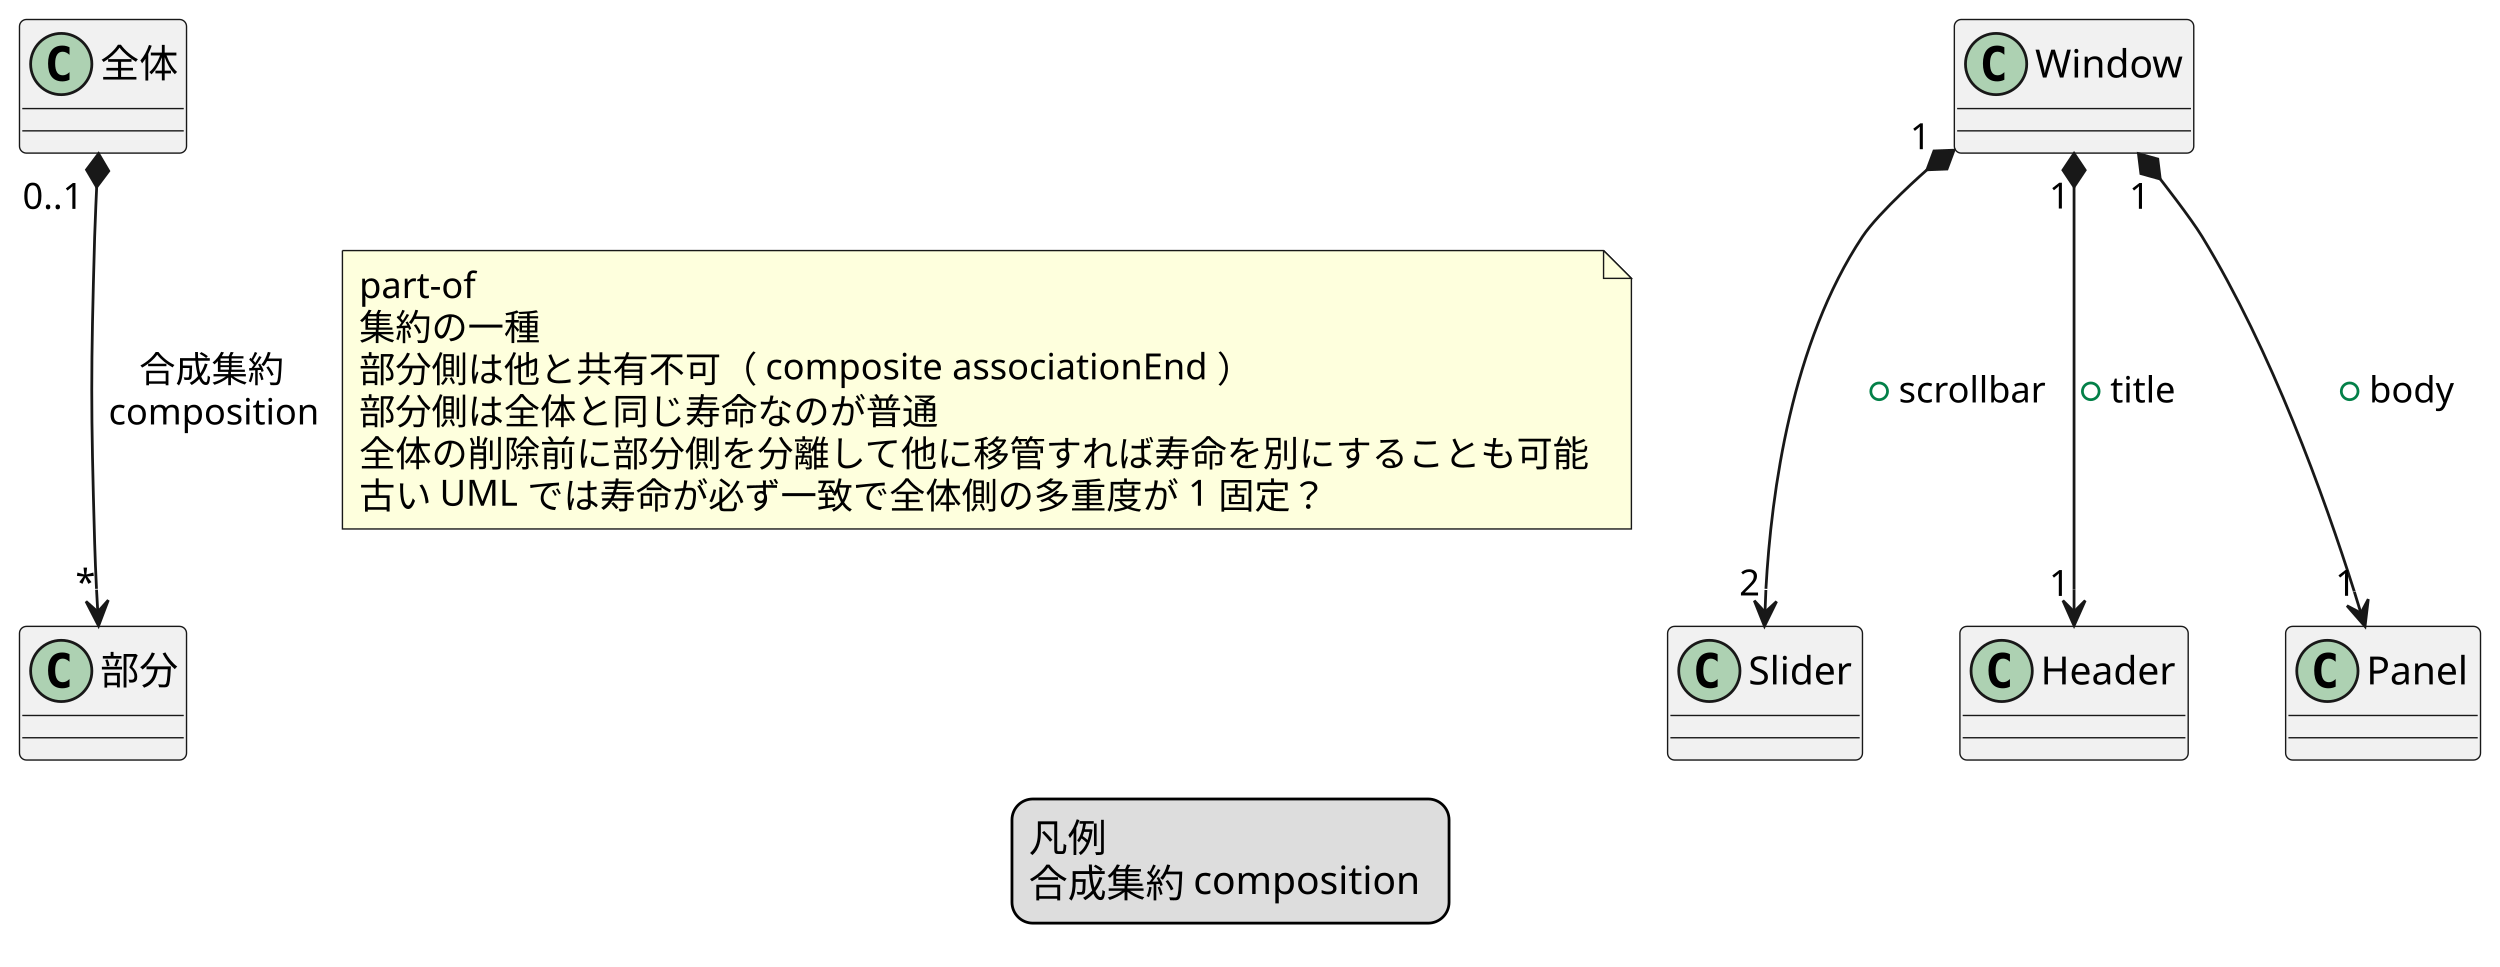
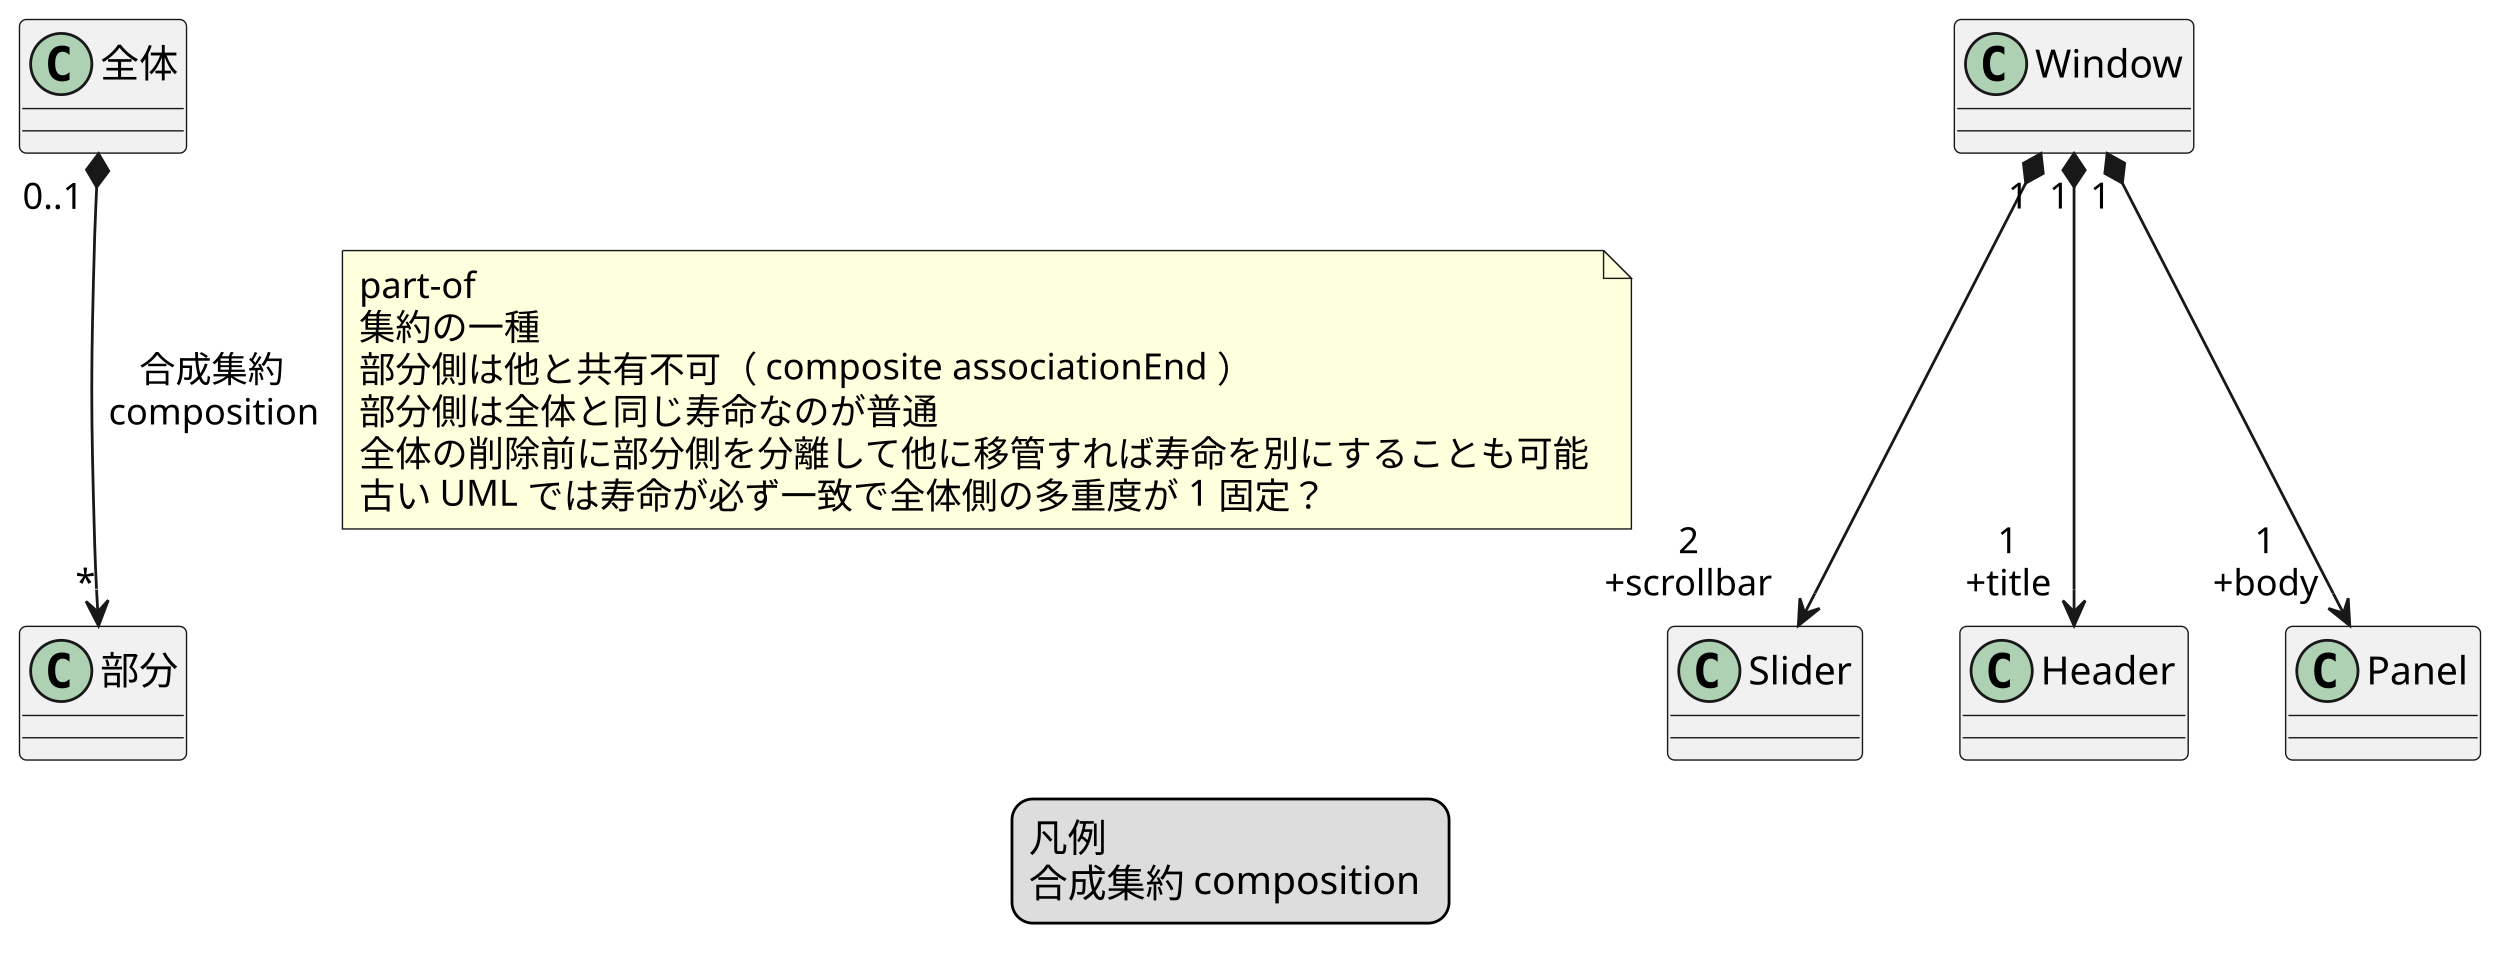
<svg xmlns="http://www.w3.org/2000/svg" contentStyleType="text/css" height="347px" preserveAspectRatio="none" style="width:898px;height:347px;background:#FFFFFF;" version="1.1" viewBox="0 0 898 347" width="898px" zoomAndPan="magnify">
  <defs />
  <g>
    <g id="elem_全体">
      <rect fill="#F1F1F1" height="48" id="全体" rx="2.5" ry="2.5" style="stroke:#181818;stroke-width:0.5;" width="60" x="7" y="7" />
      <ellipse cx="22" cy="23" fill="#ADD1B2" rx="11" ry="11" style="stroke:#181818;stroke-width:1.0;" />
      <path d="M24.969,28.641 Q24.391,28.938 23.75,29.078 Q23.109,29.234 22.406,29.234 Q19.906,29.234 18.578,27.594 Q17.266,25.938 17.266,22.812 Q17.266,19.688 18.578,18.031 Q19.906,16.375 22.406,16.375 Q23.109,16.375 23.75,16.531 Q24.406,16.688 24.969,16.984 L24.969,19.703 Q24.344,19.125 23.75,18.859 Q23.156,18.578 22.531,18.578 Q21.188,18.578 20.5,19.656 Q19.812,20.719 19.812,22.812 Q19.812,24.906 20.5,25.984 Q21.188,27.047 22.531,27.047 Q23.156,27.047 23.75,26.781 Q24.344,26.5 24.969,25.922 L24.969,28.641 Z " fill="#000000" />
      <text fill="#000000" font-family="sans-serif" font-size="14" lengthAdjust="spacing" textLength="28" x="36" y="27.847">全体</text>
      <line style="stroke:#181818;stroke-width:0.5;" x1="8" x2="66" y1="39" y2="39" />
      <line style="stroke:#181818;stroke-width:0.5;" x1="8" x2="66" y1="47" y2="47" />
    </g>
    <g id="elem_部分">
      <rect fill="#F1F1F1" height="48" id="部分" rx="2.5" ry="2.5" style="stroke:#181818;stroke-width:0.5;" width="60" x="7" y="225" />
      <ellipse cx="22" cy="241" fill="#ADD1B2" rx="11" ry="11" style="stroke:#181818;stroke-width:1.0;" />
      <path d="M24.969,246.641 Q24.391,246.938 23.75,247.078 Q23.109,247.234 22.406,247.234 Q19.906,247.234 18.578,245.594 Q17.266,243.938 17.266,240.812 Q17.266,237.688 18.578,236.031 Q19.906,234.375 22.406,234.375 Q23.109,234.375 23.75,234.531 Q24.406,234.688 24.969,234.984 L24.969,237.703 Q24.344,237.125 23.75,236.859 Q23.156,236.578 22.531,236.578 Q21.188,236.578 20.5,237.656 Q19.812,238.719 19.812,240.812 Q19.812,242.906 20.5,243.984 Q21.188,245.047 22.531,245.047 Q23.156,245.047 23.75,244.781 Q24.344,244.5 24.969,243.922 L24.969,246.641 Z " fill="#000000" />
      <text fill="#000000" font-family="sans-serif" font-size="14" lengthAdjust="spacing" textLength="28" x="36" y="245.847">部分</text>
      <line style="stroke:#181818;stroke-width:0.5;" x1="8" x2="66" y1="257" y2="257" />
      <line style="stroke:#181818;stroke-width:0.5;" x1="8" x2="66" y1="265" y2="265" />
    </g>
    <g id="elem_Window">
      <rect fill="#F1F1F1" height="48" id="Window" rx="2.5" ry="2.5" style="stroke:#181818;stroke-width:0.5;" width="86" x="702" y="7" />
      <ellipse cx="717" cy="23" fill="#ADD1B2" rx="11" ry="11" style="stroke:#181818;stroke-width:1.0;" />
      <path d="M719.969,28.641 Q719.391,28.938 718.75,29.078 Q718.109,29.234 717.406,29.234 Q714.906,29.234 713.578,27.594 Q712.266,25.938 712.266,22.812 Q712.266,19.688 713.578,18.031 Q714.906,16.375 717.406,16.375 Q718.109,16.375 718.75,16.531 Q719.406,16.688 719.969,16.984 L719.969,19.703 Q719.344,19.125 718.75,18.859 Q718.156,18.578 717.531,18.578 Q716.188,18.578 715.5,19.656 Q714.812,20.719 714.812,22.812 Q714.812,24.906 715.5,25.984 Q716.188,27.047 717.531,27.047 Q718.156,27.047 718.75,26.781 Q719.344,26.5 719.969,25.922 L719.969,28.641 Z " fill="#000000" />
      <text fill="#000000" font-family="sans-serif" font-size="14" lengthAdjust="spacing" textLength="54" x="731" y="27.847">Window</text>
      <line style="stroke:#181818;stroke-width:0.5;" x1="703" x2="787" y1="39" y2="39" />
      <line style="stroke:#181818;stroke-width:0.5;" x1="703" x2="787" y1="47" y2="47" />
    </g>
    <g id="elem_Slider">
      <rect fill="#F1F1F1" height="48" id="Slider" rx="2.5" ry="2.5" style="stroke:#181818;stroke-width:0.5;" width="70" x="599" y="225" />
      <ellipse cx="614" cy="241" fill="#ADD1B2" rx="11" ry="11" style="stroke:#181818;stroke-width:1.0;" />
      <path d="M616.969,246.641 Q616.391,246.938 615.75,247.078 Q615.109,247.234 614.406,247.234 Q611.906,247.234 610.578,245.594 Q609.266,243.938 609.266,240.812 Q609.266,237.688 610.578,236.031 Q611.906,234.375 614.406,234.375 Q615.109,234.375 615.75,234.531 Q616.406,234.688 616.969,234.984 L616.969,237.703 Q616.344,237.125 615.75,236.859 Q615.156,236.578 614.531,236.578 Q613.188,236.578 612.5,237.656 Q611.812,238.719 611.812,240.812 Q611.812,242.906 612.5,243.984 Q613.188,245.047 614.531,245.047 Q615.156,245.047 615.75,244.781 Q616.344,244.5 616.969,243.922 L616.969,246.641 Z " fill="#000000" />
      <text fill="#000000" font-family="sans-serif" font-size="14" lengthAdjust="spacing" textLength="38" x="628" y="245.847">Slider</text>
      <line style="stroke:#181818;stroke-width:0.5;" x1="600" x2="668" y1="257" y2="257" />
      <line style="stroke:#181818;stroke-width:0.5;" x1="600" x2="668" y1="265" y2="265" />
    </g>
    <g id="elem_Header">
      <rect fill="#F1F1F1" height="48" id="Header" rx="2.5" ry="2.5" style="stroke:#181818;stroke-width:0.5;" width="82" x="704" y="225" />
      <ellipse cx="719" cy="241" fill="#ADD1B2" rx="11" ry="11" style="stroke:#181818;stroke-width:1.0;" />
      <path d="M721.969,246.641 Q721.391,246.938 720.75,247.078 Q720.109,247.234 719.406,247.234 Q716.906,247.234 715.578,245.594 Q714.266,243.938 714.266,240.812 Q714.266,237.688 715.578,236.031 Q716.906,234.375 719.406,234.375 Q720.109,234.375 720.75,234.531 Q721.406,234.688 721.969,234.984 L721.969,237.703 Q721.344,237.125 720.75,236.859 Q720.156,236.578 719.531,236.578 Q718.188,236.578 717.5,237.656 Q716.812,238.719 716.812,240.812 Q716.812,242.906 717.5,243.984 Q718.188,245.047 719.531,245.047 Q720.156,245.047 720.75,244.781 Q721.344,244.5 721.969,243.922 L721.969,246.641 Z " fill="#000000" />
      <text fill="#000000" font-family="sans-serif" font-size="14" lengthAdjust="spacing" textLength="50" x="733" y="245.847">Header</text>
      <line style="stroke:#181818;stroke-width:0.5;" x1="705" x2="785" y1="257" y2="257" />
      <line style="stroke:#181818;stroke-width:0.5;" x1="705" x2="785" y1="265" y2="265" />
    </g>
    <g id="elem_Panel">
      <rect fill="#F1F1F1" height="48" id="Panel" rx="2.5" ry="2.5" style="stroke:#181818;stroke-width:0.5;" width="70" x="821" y="225" />
      <ellipse cx="836" cy="241" fill="#ADD1B2" rx="11" ry="11" style="stroke:#181818;stroke-width:1.0;" />
      <path d="M838.969,246.641 Q838.391,246.938 837.75,247.078 Q837.109,247.234 836.406,247.234 Q833.906,247.234 832.578,245.594 Q831.266,243.938 831.266,240.812 Q831.266,237.688 832.578,236.031 Q833.906,234.375 836.406,234.375 Q837.109,234.375 837.75,234.531 Q838.406,234.688 838.969,234.984 L838.969,237.703 Q838.344,237.125 837.75,236.859 Q837.156,236.578 836.531,236.578 Q835.188,236.578 834.5,237.656 Q833.812,238.719 833.812,240.812 Q833.812,242.906 834.5,243.984 Q835.188,245.047 836.531,245.047 Q837.156,245.047 837.75,244.781 Q838.344,244.5 838.969,243.922 L838.969,246.641 Z " fill="#000000" />
      <text fill="#000000" font-family="sans-serif" font-size="14" lengthAdjust="spacing" textLength="38" x="850" y="245.847">Panel</text>
      <line style="stroke:#181818;stroke-width:0.5;" x1="822" x2="890" y1="257" y2="257" />
      <line style="stroke:#181818;stroke-width:0.5;" x1="822" x2="890" y1="265" y2="265" />
    </g>
    <g id="link_全体_部分">
      <path codeLine="7" d="M34.727,67.191 C34.727,67.191 34.15,79.66 34,85 C32.62,133.87 32.62,146.13 34,195 C34.15,200.34 34.39,205.98 34.66,211.51 " fill="none" id="全体-部分" style="stroke:#181818;stroke-width:1.0;" />
      <polygon fill="#181818" points="35.4,224.79,38.889,215.58,35.12,219.798,30.902,216.029,35.4,224.79" style="stroke:#181818;stroke-width:1.0;" />
      <line style="stroke:#181818;stroke-width:1.0;" x1="35.12" x2="34.68" y1="219.798" y2="211.815" />
      <polygon fill="#181818" points="35.4,55.21,31.07,60.976,34.727,67.191,39.057,61.425,35.4,55.21" style="stroke:#181818;stroke-width:1.0;" />
      <text fill="#000000" font-family="sans-serif" font-size="13" lengthAdjust="spacing" textLength="52" x="50" y="137.333">合成集約</text>
      <text fill="#000000" font-family="sans-serif" font-size="13" lengthAdjust="spacing" textLength="78" x="39" y="152.465">composition</text>
      <path d="M123,90 L123,190 L586,190 L586,100 L576,90 L123,90 " fill="#FEFFDD" style="stroke:#181818;stroke-width:0.5;" />
      <path d="M576,90 L576,100 L586,100 L576,90 " fill="#FEFFDD" style="stroke:#181818;stroke-width:0.5;" />
      <text fill="#000000" font-family="sans-serif" font-size="13" lengthAdjust="spacing" textLength="43" x="129" y="107.067">part-of</text>
      <text fill="#000000" font-family="sans-serif" font-size="13" lengthAdjust="spacing" textLength="65" x="129" y="122.2">集約の一種</text>
      <text fill="#000000" font-family="sans-serif" font-size="13" lengthAdjust="spacing" textLength="331" x="129" y="137.333">部分側は他と共有不可（ composite associationEnd ）</text>
      <text fill="#000000" font-family="sans-serif" font-size="13" lengthAdjust="spacing" textLength="208" x="129" y="152.465">部分側は全体と同じ寿命なのが普通</text>
      <text fill="#000000" font-family="sans-serif" font-size="13" lengthAdjust="spacing" textLength="442" x="129" y="167.598">全体の削除前に部分側を分離して他に移管すれば寿命を別にすることも可能</text>
      <text fill="#000000" font-family="sans-serif" font-size="13" lengthAdjust="spacing" textLength="351" x="129" y="182.731">古い UML では寿命が必ず一致で全体側の多重度が 1 固定？</text>
      <text fill="#000000" font-family="sans-serif" font-size="13" lengthAdjust="spacing" textLength="24" x="8.085" y="75.022">0..1</text>
      <text fill="#000000" font-family="sans-serif" font-size="13" lengthAdjust="spacing" textLength="7" x="27.093" y="213.748">*</text>
    </g>
    <g id="link_Window_Slider">
-       <path codeLine="17" d="M692.163,60.991 C692.163,60.991 674.89,76.14 669,85 C643.65,123.13 636.27,176.38 634.32,211.51 " fill="none" id="Window-Slider" style="stroke:#181818;stroke-width:1.0;" />
-       <polygon fill="#181818" points="633.8,224.9,638.143,216.061,633.992,219.904,630.149,215.753,633.8,224.9" style="stroke:#181818;stroke-width:1.0;" />
-       <line style="stroke:#181818;stroke-width:1.0;" x1="633.992" x2="634.305" y1="219.904" y2="211.915" />
-       <polygon fill="#181818" points="701.88,53.95,694.674,54.231,692.163,60.991,699.368,60.709,701.88,53.95" style="stroke:#181818;stroke-width:1.0;" />
-       <ellipse cx="675" cy="140.566" fill="none" rx="3" ry="3" style="stroke:#038048;stroke-width:1.0;" />
-       <text fill="#000000" font-family="sans-serif" font-size="13" lengthAdjust="spacing" textLength="54" x="682" y="144.567">scrollbar</text>
-       <text fill="#000000" font-family="sans-serif" font-size="13" lengthAdjust="spacing" textLength="8" x="686.076" y="53.587">1</text>
-       <text fill="#000000" font-family="sans-serif" font-size="13" lengthAdjust="spacing" textLength="8" x="624.724" y="213.886">2</text>
+       <path codeLine="17" d="M727.638,65.794 C727.638,65.794 672.64,172.82 651.93,213.1 " fill="none" id="Window-Slider" style="stroke:#181818;stroke-width:1.0;" />
+       <polygon fill="#181818" points="645.96,224.72,653.633,218.545,648.246,220.273,646.518,214.887,645.96,224.72" style="stroke:#181818;stroke-width:1.0;" />
+       <line style="stroke:#181818;stroke-width:1.0;" x1="648.246" x2="651.905" y1="220.273" y2="213.16" />
+       <polygon fill="#181818" points="733.12,55.12,726.821,58.63,727.638,65.794,733.937,62.285,733.12,55.12" style="stroke:#181818;stroke-width:1.0;" />
+       <text fill="#000000" font-family="sans-serif" font-size="13" lengthAdjust="spacing" textLength="4" x="716" y="144.567"> </text>
+       <text fill="#000000" font-family="sans-serif" font-size="13" lengthAdjust="spacing" textLength="8" x="721.249" y="74.91">1</text>
+       <text fill="#000000" font-family="sans-serif" font-size="13" lengthAdjust="spacing" textLength="8" x="602.811" y="198.713">2</text>
+       <text fill="#000000" font-family="sans-serif" font-size="13" lengthAdjust="spacing" textLength="65" x="576.311" y="213.846">+scrollbar</text>
    </g>
    <g id="link_Window_Header">
      <path codeLine="18" d="M745,67.12 C745,67.12 745,171.76 745,211.68 " fill="none" id="Window-Header" style="stroke:#181818;stroke-width:1.0;" />
      <polygon fill="#181818" points="745,224.72,749,215.72,745,219.72,741,215.72,745,224.72" style="stroke:#181818;stroke-width:1.0;" />
      <line style="stroke:#181818;stroke-width:1.0;" x1="745" x2="745" y1="219.72" y2="211.72" />
      <polygon fill="#181818" points="745,55.12,741,61.12,745,67.12,749,61.12,745,55.12" style="stroke:#181818;stroke-width:1.0;" />
-       <ellipse cx="751" cy="140.566" fill="none" rx="3" ry="3" style="stroke:#038048;stroke-width:1.0;" />
-       <text fill="#000000" font-family="sans-serif" font-size="13" lengthAdjust="spacing" textLength="24" x="758" y="144.567">title</text>
+       <text fill="#000000" font-family="sans-serif" font-size="13" lengthAdjust="spacing" textLength="4" x="746" y="144.567"> </text>
      <text fill="#000000" font-family="sans-serif" font-size="13" lengthAdjust="spacing" textLength="8" x="736.025" y="74.91">1</text>
-       <text fill="#000000" font-family="sans-serif" font-size="13" lengthAdjust="spacing" textLength="8" x="736.025" y="214.057">1</text>
+       <text fill="#000000" font-family="sans-serif" font-size="13" lengthAdjust="spacing" textLength="8" x="717.478" y="198.713">1</text>
+       <text fill="#000000" font-family="sans-serif" font-size="13" lengthAdjust="spacing" textLength="35" x="705.978" y="213.846">+title</text>
    </g>
    <g id="link_Window_Panel">
-       <path codeLine="19" d="M775.951,64.301 C775.951,64.301 786.9,78.27 791,85 C815.98,126 834.83,178.29 845.64,212.43 " fill="none" id="Window-Panel" style="stroke:#181818;stroke-width:1.0;" />
-       <polygon fill="#181818" points="849.51,225,850.68,215.221,848.037,220.222,843.035,217.578,849.51,225" style="stroke:#181818;stroke-width:1.0;" />
-       <line style="stroke:#181818;stroke-width:1.0;" x1="848.037" x2="845.685" y1="220.222" y2="212.57" />
-       <polygon fill="#181818" points="768.13,55.2,769.007,62.358,775.951,64.301,775.074,57.143,768.13,55.2" style="stroke:#181818;stroke-width:1.0;" />
-       <ellipse cx="844" cy="140.566" fill="none" rx="3" ry="3" style="stroke:#038048;stroke-width:1.0;" />
-       <text fill="#000000" font-family="sans-serif" font-size="13" lengthAdjust="spacing" textLength="31" x="851" y="144.567">body</text>
-       <text fill="#000000" font-family="sans-serif" font-size="13" lengthAdjust="spacing" textLength="8" x="764.793" y="75.01">1</text>
-       <text fill="#000000" font-family="sans-serif" font-size="13" lengthAdjust="spacing" textLength="8" x="838.822" y="214.012">1</text>
+       <path codeLine="19" d="M762.362,65.794 C762.362,65.794 817.36,172.82 838.07,213.1 " fill="none" id="Window-Panel" style="stroke:#181818;stroke-width:1.0;" />
+       <polygon fill="#181818" points="844.04,224.72,843.482,214.887,841.754,220.273,836.367,218.545,844.04,224.72" style="stroke:#181818;stroke-width:1.0;" />
+       <line style="stroke:#181818;stroke-width:1.0;" x1="841.754" x2="838.095" y1="220.273" y2="213.16" />
+       <polygon fill="#181818" points="756.88,55.12,756.063,62.285,762.362,65.794,763.179,58.63,756.88,55.12" style="stroke:#181818;stroke-width:1.0;" />
+       <text fill="#000000" font-family="sans-serif" font-size="13" lengthAdjust="spacing" textLength="4" x="827" y="144.567"> </text>
+       <text fill="#000000" font-family="sans-serif" font-size="13" lengthAdjust="spacing" textLength="8" x="750.801" y="74.91">1</text>
+       <text fill="#000000" font-family="sans-serif" font-size="13" lengthAdjust="spacing" textLength="8" x="809.83" y="198.713">1</text>
+       <text fill="#000000" font-family="sans-serif" font-size="13" lengthAdjust="spacing" textLength="42" x="794.83" y="213.846">+body</text>
    </g>
    <rect fill="#DDDDDD" height="44.594" rx="7.5" ry="7.5" style="stroke:#000000;stroke-width:1.0;" width="157" x="363.5" y="287" />
    <text fill="#000000" font-family="sans-serif" font-size="14" lengthAdjust="spacing" textLength="28" x="369.5" y="305.995">凡例</text>
    <text fill="#000000" font-family="sans-serif" font-size="14" lengthAdjust="spacing" textLength="145" x="369.5" y="322.292">合成集約 composition</text>
  </g>
</svg>
